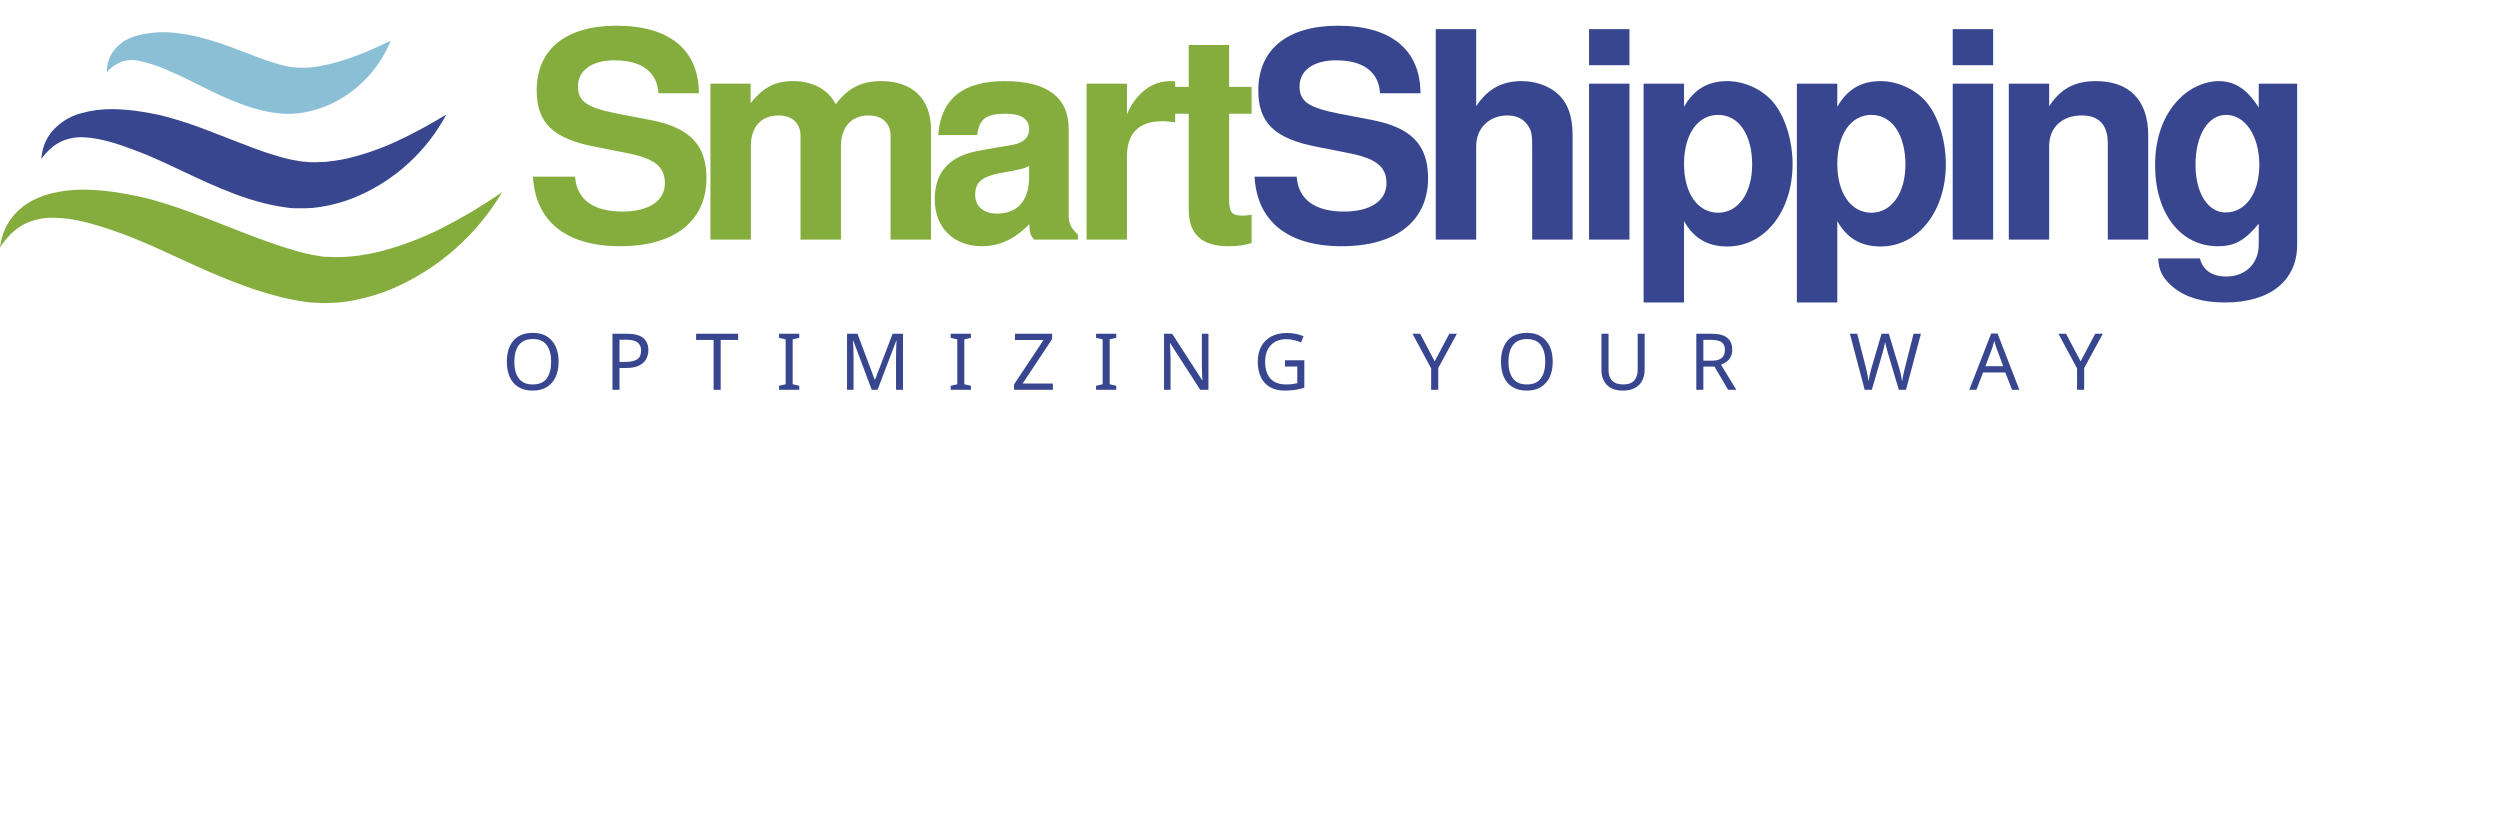
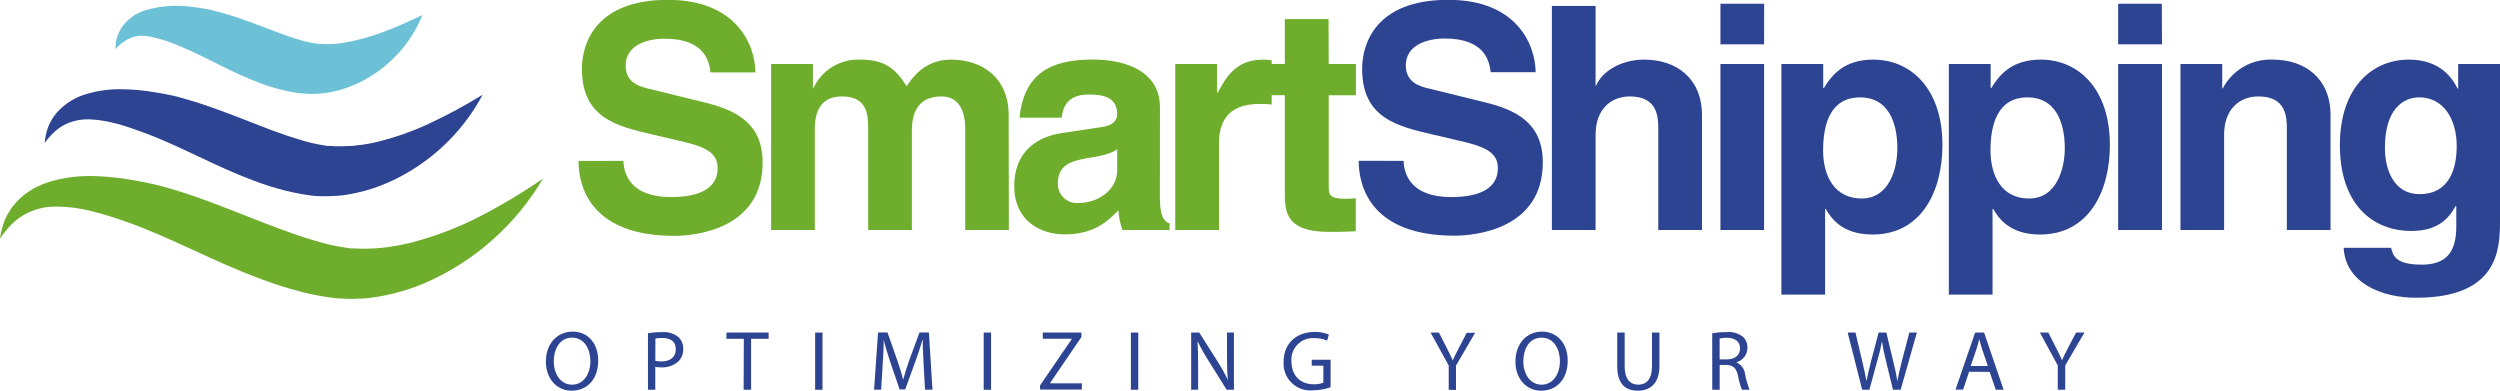
- <svg xmlns="http://www.w3.org/2000/svg" viewBox="0 0 604.91 202.13">
+ <svg xmlns="http://www.w3.org/2000/svg" viewBox="0 0 559.45 87.43">
  <defs>
-     <style>.cls-1{font-size:69.84px;font-family:HelveticaLTStd-Bold, Helvetica LT Std;font-weight:700;letter-spacing:-0.08em;}.cls-1,.cls-6{fill:#84ad3d;}.cls-2{letter-spacing:-0.06em;}.cls-3{letter-spacing:-0.05em;}.cls-4,.cls-5,.cls-8{fill:#38468f;}.cls-4{letter-spacing:-0.07em;}.cls-7{fill:#8abfd5;}.cls-8{font-size:19px;font-family:Montserrat-Light, Montserrat;font-weight:300;letter-spacing:0.47em;}.cls-9{letter-spacing:0.44em;}.cls-10{letter-spacing:0.44em;}.cls-11{letter-spacing:0.44em;}.cls-12{letter-spacing:0.43em;}.cls-13{letter-spacing:0.47em;}</style>
+     <style>.cls-1{fill:#6fae2d;}.cls-2{fill:#2d4492;}.cls-3{fill:#6cc1d7;}</style>
  </defs>
  <g id="Capa_2" data-name="Capa 2">
    <g id="Capa_1-2" data-name="Capa 1">
-       <text class="cls-1" transform="translate(126.72 57.97)">Sma<tspan class="cls-2" x="131.79" y="0">r</tspan>
-         <tspan class="cls-3" x="155.11" y="0">t</tspan>
-         <tspan class="cls-4" x="174.6" y="0">S</tspan>
-         <tspan class="cls-5" x="216.01" y="0">hipping</tspan>
-       </text>
-       <path class="cls-6" d="M0,59.9a17.2,17.2,0,0,1,1.12-4.29,14.48,14.48,0,0,1,2.55-3.9,15.23,15.23,0,0,1,3.81-3A20.36,20.36,0,0,1,12,46.91a32.17,32.17,0,0,1,9.35-1,58.46,58.46,0,0,1,9,1c1.48.28,2.81.53,4.33.87s3,.78,4.36,1.21c2.83.82,5.57,1.81,8.26,2.8,5.36,2,10.51,4.16,15.55,6,2.53.93,5,1.81,7.51,2.52A43.53,43.53,0,0,0,77.57,62l.85.13.88,0,1.78.09c1.2-.08,2.41,0,3.64-.16.61-.07,1.23-.09,1.85-.18l1.86-.31a18,18,0,0,0,1.87-.35c.62-.14,1.25-.25,1.87-.42a75.17,75.17,0,0,0,14.88-5.66,130.12,130.12,0,0,0,14.43-8.62,57.09,57.09,0,0,1-26.24,23.2,45.82,45.82,0,0,1-8.94,2.8,39.27,39.27,0,0,1-4.76.71c-.81,0-1.63.07-2.45.1-.41,0-.82,0-1.23,0l-1.26-.07c-.83,0-1.7-.08-2.5-.19l-2.34-.38c-1.53-.29-3.05-.58-4.52-1a79.28,79.28,0,0,1-8.57-2.7C47.6,65,38,59.45,28,56a78,78,0,0,0-7.58-2.31,32.14,32.14,0,0,0-7.51-1A14.67,14.67,0,0,0,5.76,54.3a14.26,14.26,0,0,0-3.14,2.31A20.58,20.58,0,0,0,0,59.9Z" />
-       <path class="cls-5" d="M10,38.45a12.9,12.9,0,0,1,.76-3.55,11.31,11.31,0,0,1,2-3.3,14.11,14.11,0,0,1,6.82-4.19,26.74,26.74,0,0,1,7.72-1,48,48,0,0,1,7.39.68c1.21.22,2.28.39,3.54.66s2.44.61,3.57.94c2.32.64,4.56,1.43,6.74,2.21C52.85,32.51,57,34.21,61,35.7c2,.75,4,1.45,5.95,2A34.93,34.93,0,0,0,72.59,39l.64.11c.22,0,.45,0,.68.05l1.37.09c.93,0,1.86,0,2.83-.07.47,0,1,0,1.44-.12L81,38.89c1-.12,2-.34,3-.54a63.64,63.64,0,0,0,12-4.17,120.56,120.56,0,0,0,12-6.48A44.2,44.2,0,0,1,87,47.27a37,37,0,0,1-7.35,2.41,33.87,33.87,0,0,1-4,.63l-2,.09c-.34,0-.68,0-1,0l-1,0c-.7,0-1.43-.05-2.09-.15l-1.94-.3c-1.26-.23-2.52-.46-3.73-.78a61.58,61.58,0,0,1-7-2.2c-9-3.35-16.68-7.86-24.58-10.74-4-1.5-8-2.81-11.86-3a11.62,11.62,0,0,0-5.62,1,10.9,10.9,0,0,0-2.58,1.71A16.51,16.51,0,0,0,10,38.45Z" />
-       <path class="cls-7" d="M25.86,17.46a8.17,8.17,0,0,1,1.64-5.18,9.72,9.72,0,0,1,1-1.13c.39-.32.79-.65,1.21-1s.88-.5,1.34-.75.92-.39,1.4-.58a24.82,24.82,0,0,1,11.07-.7c.85.11,1.69.22,2.57.38s1.79.4,2.61.61c1.67.43,3.29.92,4.84,1.46,3.11,1.06,6,2.24,8.75,3.25,1.37.51,2.72,1,4,1.38a28.3,28.3,0,0,0,3.62.94,21.94,21.94,0,0,0,7.38-.12,48.93,48.93,0,0,0,8.36-2.32c2.87-1.05,5.75-2.37,8.88-3.82A28.89,28.89,0,0,1,80.39,25,26.2,26.2,0,0,1,75,26.9a21.3,21.3,0,0,1-6,.63,28.53,28.53,0,0,1-5.76-.85,47.12,47.12,0,0,1-5.08-1.57c-6.47-2.41-11.71-5.64-17-7.85a33.9,33.9,0,0,0-7.83-2.6,7.87,7.87,0,0,0-3.76.21A9.18,9.18,0,0,0,25.86,17.46Z" />
-       <text class="cls-8" transform="translate(121.48 94.32)">O<tspan class="cls-9" x="24.87" y="0">P</tspan>
-         <tspan x="46.76" y="0">TIMIZING </tspan>
-         <tspan class="cls-10" x="220.29" y="0">Y</tspan>
-         <tspan x="240.54" y="0">OUR </tspan>
-         <tspan class="cls-11" x="325.89" y="0">W</tspan>
-         <tspan class="cls-12" x="355.01" y="0">A</tspan>
-         <tspan class="cls-13" x="376.58" y="0">Y</tspan>
-       </text>
+       <path class="cls-1" d="M139.51,36c.07,2.79,1.46,8.1,10.61,8.1,5,0,10.48-1.19,10.48-6.5,0-3.91-3.77-5-9.08-6.21l-5.38-1.26c-8.1-1.88-15.92-3.7-15.92-14.74,0-5.58,3-15.43,19.27-15.43C164.86,0,169,10.06,169.05,16.2H159c-.28-2.23-1.12-7.54-10.26-7.54-4,0-8.73,1.47-8.73,6,0,3.91,3.21,4.75,5.3,5.23l12.22,3c6.85,1.67,13.13,4.47,13.13,13.48,0,15.08-15.36,16.41-19.76,16.41-18.3,0-21.44-10.55-21.44-16.76Z" />
+       <path class="cls-1" d="M225.76,51.47H216V28.91c0-5.51-2.44-7.33-5.31-7.33-4.89,0-6.63,3.21-6.63,7.61V51.47h-9.78V29.12c0-3.14,0-7.54-5.87-7.54-4.61,0-6.07,3.21-6.07,7.26V51.47h-9.78V14.32h9.36v5.44H182a11.05,11.05,0,0,1,10.54-6.42c5.38,0,7.83,1.95,10.34,5.94,1.26-1.82,4-5.94,9.92-5.94,7.26,0,12.92,4.26,12.92,12.43Z" />
+       <path class="cls-1" d="M259.56,44.21c0,4.4,1,5.38,2.17,5.79v1.47H251.18a16.23,16.23,0,0,1-.91-4.4c-2.23,2.31-5.38,5.38-12,5.38-5.59,0-11.31-3.14-11.31-10.83,0-7.26,4.61-11,10.82-11.87l8.8-1.33c1.54-.2,3.42-.83,3.42-2.93,0-4.12-3.91-4.33-6.42-4.33-4.89,0-5.73,3-6,5.17h-9.43c1.12-11.38,9-13,16.62-13,5.24,0,14.81,1.61,14.81,10.75ZM250,33.38c-1,.77-2.58,1.4-6.63,2-3.63.63-6.64,1.54-6.64,5.59a4.27,4.27,0,0,0,4.54,4.47c4.33,0,8.73-2.8,8.73-7.34Z" />
+       <path class="cls-1" d="M263,14.32h9.36v6.42h.14c2-3.77,4.26-7.4,10.2-7.4a16.81,16.81,0,0,1,1.88.14V23.4a18.11,18.11,0,0,0-2.79-.14c-7.61,0-9,4.75-9,8.87V51.47H263Z" />
+       <path class="cls-1" d="M297.34,14.32h6.08v7h-6.08V41.49c0,2.16.07,3,4.05,3,.63,0,1.33-.07,2-.14v7.4c-1.54.07-3.07.14-4.61.14h-1.26c-8.45,0-10-3.21-10-8V21.3h-5v-7h5V4.26h9.78Z" />
+       <path class="cls-2" d="M314.1,36c.07,2.79,1.47,8.1,10.62,8.1,5,0,10.48-1.19,10.48-6.5,0-3.91-3.78-5-9.08-6.21l-5.38-1.26c-8.1-1.88-15.92-3.7-15.92-14.74,0-5.58,3-15.43,19.27-15.43,15.37,0,19.49,10.06,19.56,16.2H333.59c-.28-2.23-1.12-7.54-10.27-7.54-4,0-8.73,1.47-8.73,6,0,3.91,3.22,4.75,5.31,5.23l12.22,3c6.85,1.67,13.13,4.47,13.13,13.48,0,15.08-15.36,16.41-19.76,16.41-18.3,0-21.44-10.55-21.44-16.76Z" />
+       <path class="cls-2" d="M380.87,51.47h-9.78V28.91c0-2.72-.14-7.33-6.35-7.33-4.33,0-7.68,2.93-7.68,8.59v21.3h-9.78V1.33h9.78V19.14h.14c1.25-3.08,5.44-5.8,10.75-5.8,7.26,0,12.92,4.26,12.92,12.43Z" />
+       <path class="cls-2" d="M394.77,9.92H385V.84h9.78Zm0,4.4V51.47H385V14.32Z" />
+       <path class="cls-2" d="M408,19.7h.14c1.81-2.94,4.54-6.36,11.1-6.36,8.17,0,15.44,6.28,15.44,19.14,0,10.19-4.61,20-15.65,20-6.84,0-9.29-3.7-10.47-5.73h-.14V65.93h-9.78V14.32H408Zm8.59,24.72c6.28,0,8-6.85,8-11.25,0-5.86-2.1-11.38-8.31-11.38-6.7,0-8.31,6-8.31,11.94C408,39.25,410.41,44.42,416.63,44.42Z" />
+       <path class="cls-2" d="M445.47,19.7h.14c1.82-2.94,4.54-6.36,11.11-6.36,8.17,0,15.43,6.28,15.43,19.14,0,10.19-4.61,20-15.64,20-6.85,0-9.29-3.7-10.48-5.73h-.14V65.93h-9.78V14.32h9.36Zm8.59,24.72c6.29,0,8-6.85,8-11.25,0-5.86-2.1-11.38-8.32-11.38-6.7,0-8.31,6-8.31,11.94C445.47,39.25,447.85,44.42,454.06,44.42Z" />
+       <path class="cls-2" d="M483.81,9.92H474V.84h9.77Zm0,4.4V51.47H474V14.32Z" />
+       <path class="cls-2" d="M521.53,51.47h-9.78V28.91c0-2.72-.14-7.33-6.35-7.33-4.34,0-7.69,2.93-7.69,8.59v21.3h-9.77V14.32h9.35v5.44h.14a12,12,0,0,1,11.18-6.42c7.26,0,12.92,4.26,12.92,12.43Z" />
+       <path class="cls-2" d="M559.45,14.32v35.2c0,6.42-.49,17.11-18.79,17.11-7.68,0-15.78-3.29-16.2-11.18h10.62c.42,1.89,1.18,3.77,6.84,3.77,5.24,0,7.75-2.51,7.75-8.52V46.23l-.14-.14c-1.6,2.87-4,5.59-9.91,5.59-8.94,0-16-6.21-16-19.2s7.27-19.14,15.44-19.14c6.91,0,9.71,4.05,10.89,6.49h.14V14.32Zm-18,29.12c6.64,0,8.31-5.66,8.31-10.75,0-6-2.93-10.9-8.38-10.9-3.63,0-7.68,2.65-7.68,11.31C533.68,37.85,535.64,43.44,541.43,43.44Z" />
+       <path class="cls-1" d="M0,53.4a17.13,17.13,0,0,1,1.12-4.28,14.38,14.38,0,0,1,2.55-3.91,15.46,15.46,0,0,1,3.81-3A20.36,20.36,0,0,1,12,40.41a32.15,32.15,0,0,1,9.35-1,59.73,59.73,0,0,1,9,1c1.48.28,2.81.53,4.33.88s3,.78,4.36,1.2c2.83.83,5.57,1.82,8.26,2.81,5.36,2,10.51,4.15,15.55,6,2.53.94,5,1.81,7.51,2.52a42.55,42.55,0,0,0,7.23,1.63l.85.13c.29,0,.58,0,.88,0l1.78.09c1.2-.07,2.41,0,3.64-.16.61-.06,1.23-.09,1.85-.18l1.86-.3c.62-.07,1.24-.23,1.87-.36s1.25-.25,1.87-.42a75.17,75.17,0,0,0,14.88-5.66,130,130,0,0,0,14.43-8.61A57.07,57.07,0,0,1,95.24,63.27a45.15,45.15,0,0,1-8.94,2.8,39.28,39.28,0,0,1-4.76.72c-.81,0-1.63.06-2.45.09-.41,0-.82,0-1.23,0l-1.26-.07c-.83,0-1.7-.07-2.5-.19l-2.34-.37c-1.53-.3-3.05-.58-4.52-1a81.59,81.59,0,0,1-8.57-2.71C47.6,58.49,38,53,28,49.54c-2.55-.9-5.06-1.69-7.58-2.31a32.14,32.14,0,0,0-7.51-1,14.56,14.56,0,0,0-7.11,1.6,13.65,13.65,0,0,0-3.14,2.31A21,21,0,0,0,0,53.4Z" />
+       <path class="cls-2" d="M10,32a13,13,0,0,1,.76-3.55,11.31,11.31,0,0,1,2-3.3,14.17,14.17,0,0,1,6.82-4.18,26.07,26.07,0,0,1,7.72-1,46.77,46.77,0,0,1,7.39.68c1.21.21,2.28.39,3.54.65s2.44.62,3.57.94c2.32.65,4.56,1.43,6.74,2.21C52.85,26,57,27.72,61,29.21c2,.74,4,1.44,5.95,2a35,35,0,0,0,5.62,1.33l.64.11.68,0,1.37.09c.93,0,1.86,0,2.83-.07.47,0,1,0,1.44-.12L81,32.4c1-.12,2-.35,3-.55a62.94,62.94,0,0,0,12-4.17,122.53,122.53,0,0,0,12-6.47A44.3,44.3,0,0,1,87,40.78a36.36,36.36,0,0,1-7.35,2.4,30.11,30.11,0,0,1-4,.63c-.68,0-1.36.07-2,.09-.34,0-.68,0-1,0l-1,0c-.7,0-1.43-.06-2.09-.15l-1.94-.3c-1.26-.24-2.52-.47-3.73-.78a65.87,65.87,0,0,1-7-2.2c-9-3.36-16.68-7.86-24.58-10.74-4-1.51-8-2.81-11.86-3a11.73,11.73,0,0,0-5.62,1,10.9,10.9,0,0,0-2.58,1.71A16.51,16.51,0,0,0,10,32Z" />
+       <path class="cls-3" d="M25.86,11A8.17,8.17,0,0,1,27.5,5.78a9.72,9.72,0,0,1,1-1.13c.39-.31.79-.64,1.21-1s.88-.51,1.34-.76.92-.38,1.4-.57a24.82,24.82,0,0,1,11.07-.71c.85.12,1.69.23,2.57.38s1.79.41,2.61.62c1.67.42,3.29.92,4.84,1.45,3.11,1.07,6,2.24,8.75,3.25,1.37.51,2.72,1,4,1.38a28.3,28.3,0,0,0,3.62.94,21.68,21.68,0,0,0,7.38-.12,48,48,0,0,0,8.36-2.32c2.87-1,5.75-2.37,8.88-3.81A28.91,28.91,0,0,1,80.39,18.48,25.07,25.07,0,0,1,75,20.4,21,21,0,0,1,69,21a27.19,27.19,0,0,1-5.76-.85,43,43,0,0,1-5.08-1.57c-6.47-2.4-11.71-5.64-17-7.85a33.38,33.38,0,0,0-7.83-2.59,7.74,7.74,0,0,0-3.76.2A9.38,9.38,0,0,0,25.86,11Z" />
+       <path class="cls-2" d="M133.86,80.68c0,4.41-2.67,6.75-5.94,6.75s-5.76-2.62-5.76-6.5c0-4.06,2.53-6.72,6-6.72S133.86,76.89,133.86,80.68Zm-9.93.21c0,2.74,1.48,5.19,4.08,5.19s4.11-2.41,4.11-5.32c0-2.55-1.33-5.2-4.09-5.2S123.93,78.08,123.93,80.89Z" />
+       <path class="cls-2" d="M145,74.57a18.36,18.36,0,0,1,3.17-.25,5.27,5.27,0,0,1,3.59,1.06,3.43,3.43,0,0,1,1.13,2.68,3.81,3.81,0,0,1-1,2.74,5.33,5.33,0,0,1-3.92,1.41,5.43,5.43,0,0,1-1.33-.12v5.13H145Zm1.65,6.17a5.34,5.34,0,0,0,1.37.14c2,0,3.21-1,3.21-2.74s-1.19-2.51-3-2.51a7.45,7.45,0,0,0-1.56.13Z" />
+       <path class="cls-2" d="M166.45,75.82h-3.89v-1.4H172v1.4h-3.92v11.4h-1.67Z" />
+       <path class="cls-2" d="M184.06,74.42v12.8h-1.65V74.42Z" />
+       <path class="cls-2" d="M206.69,81.6c-.09-1.79-.21-3.94-.19-5.53h-.06c-.43,1.5-1,3.1-1.61,4.86l-2.26,6.21h-1.26l-2.07-6.09c-.6-1.81-1.12-3.46-1.48-5h0c0,1.59-.13,3.74-.24,5.66l-.34,5.49h-1.58l.89-12.8h2.11l2.18,6.19c.54,1.58,1,3,1.3,4.31h.05c.33-1.29.78-2.7,1.35-4.31l2.28-6.19h2.11l.8,12.8H207Z" />
+       <path class="cls-2" d="M221.78,74.42v12.8h-1.65V74.42Z" />
+       <path class="cls-2" d="M232.74,86.25l7.11-10.39V75.8h-6.5V74.42H242v1l-7.06,10.36v0h7.16v1.39h-9.35Z" />
+       <path class="cls-2" d="M254.72,74.42v12.8h-1.65V74.42Z" />
+       <path class="cls-2" d="M266.56,87.22V74.42h1.81l4.1,6.47a36.57,36.57,0,0,1,2.3,4.16h0c-.16-1.71-.19-3.27-.19-5.27V74.42h1.55v12.8H274.5l-4.06-6.5a40.34,40.34,0,0,1-2.4-4.27l-.05,0c.09,1.61.13,3.15.13,5.28v5.47Z" />
+       <path class="cls-2" d="M297.76,86.65a11.88,11.88,0,0,1-3.94.7,6,6,0,0,1-6.57-6.46c0-3.81,2.64-6.61,6.94-6.61a8,8,0,0,1,3.19.59l-.4,1.35a6.72,6.72,0,0,0-2.83-.55A4.79,4.79,0,0,0,289,80.82c0,3.25,2,5.17,4.94,5.17a5.34,5.34,0,0,0,2.2-.35V81.83h-2.6V80.5h4.22Z" />
+       <path class="cls-2" d="M324.19,87.22V81.79l-4.05-7.37H322L323.83,78c.49,1,.87,1.75,1.27,2.64h0c.36-.84.8-1.67,1.29-2.64l1.84-3.53h1.88l-4.29,7.35v5.45Z" />
+       <path class="cls-2" d="M350.82,80.68c0,4.41-2.67,6.75-5.94,6.75s-5.76-2.62-5.76-6.5c0-4.06,2.53-6.72,5.95-6.72S350.82,76.89,350.82,80.68Zm-9.93.21c0,2.74,1.48,5.19,4.08,5.19s4.11-2.41,4.11-5.32c0-2.55-1.33-5.2-4.09-5.2S340.89,78.08,340.89,80.89Z" />
+       <path class="cls-2" d="M363.57,74.42V82c0,2.86,1.28,4.08,3,4.08,1.9,0,3.11-1.25,3.11-4.08V74.42h1.67v7.46c0,3.93-2.07,5.55-4.84,5.55s-4.6-1.5-4.6-5.47V74.42Z" />
+       <path class="cls-2" d="M383.16,74.59a17.39,17.39,0,0,1,3.18-.27,5.2,5.2,0,0,1,3.7,1.05,3.17,3.17,0,0,1,1,2.43,3.35,3.35,0,0,1-2.42,3.26v.06a3.21,3.21,0,0,1,1.89,2.59,20.39,20.39,0,0,0,1,3.51h-1.71a16.46,16.46,0,0,1-.85-3.06c-.38-1.77-1.07-2.43-2.57-2.49h-1.55v5.55h-1.66Zm1.66,5.83h1.69c1.76,0,2.88-1,2.88-2.43,0-1.66-1.19-2.38-2.94-2.4a6.39,6.39,0,0,0-1.63.16Z" />
+       <path class="cls-2" d="M416.72,87.22l-3.25-12.8h1.75l1.52,6.47c.38,1.6.72,3.19.95,4.43h0c.21-1.27.61-2.79,1-4.44l1.71-6.46h1.73l1.55,6.49c.37,1.52.71,3,.9,4.39h0c.26-1.4.62-2.83,1-4.42l1.69-6.46h1.69l-3.63,12.8h-1.72l-1.62-6.67a40.6,40.6,0,0,1-.84-4.18h0a41.29,41.29,0,0,1-1,4.18l-1.82,6.67Z" />
+       <path class="cls-2" d="M440.64,83.19l-1.33,4H437.6L442,74.42h2l4.37,12.8h-1.76l-1.37-4Zm4.2-1.29-1.26-3.69c-.28-.83-.47-1.59-.66-2.33h0c-.19.76-.4,1.54-.65,2.32L441,81.9Z" />
+       <path class="cls-2" d="M460.49,87.22V81.79l-4-7.37h1.88l1.8,3.53c.5,1,.88,1.75,1.27,2.64h0c.36-.84.8-1.67,1.29-2.64l1.85-3.53h1.88l-4.3,7.35v5.45Z" />
    </g>
  </g>
</svg>
